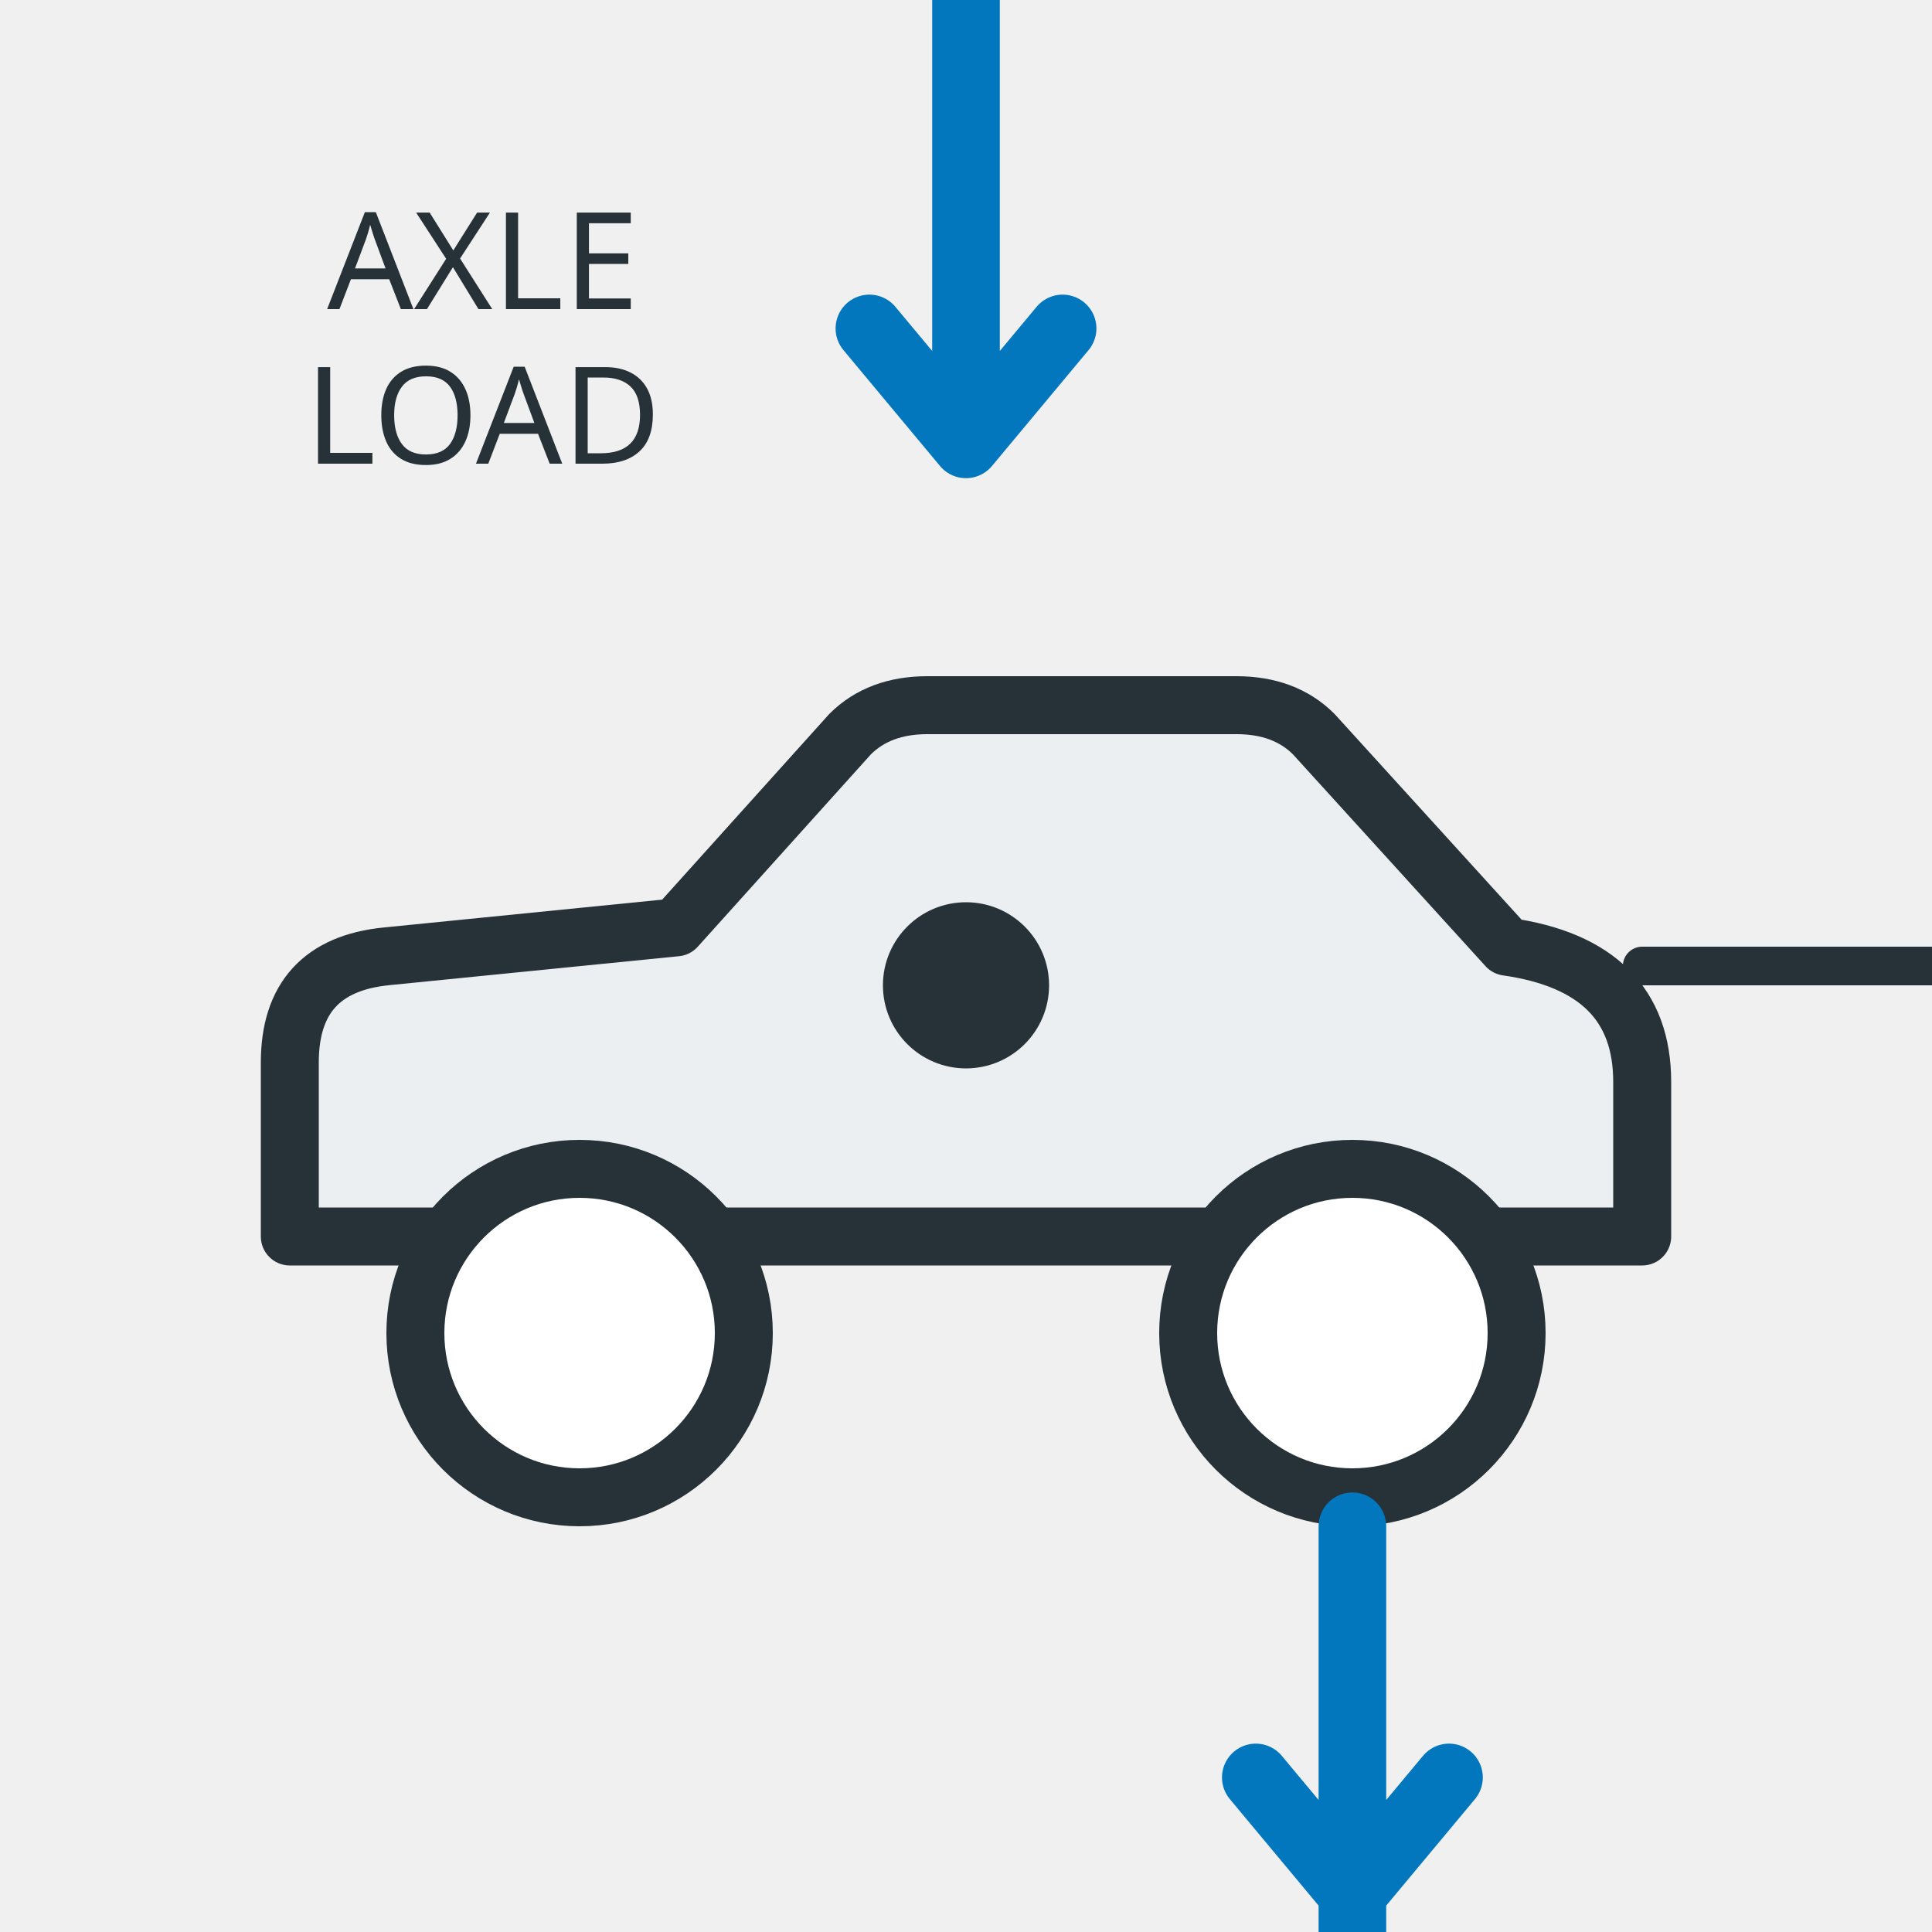
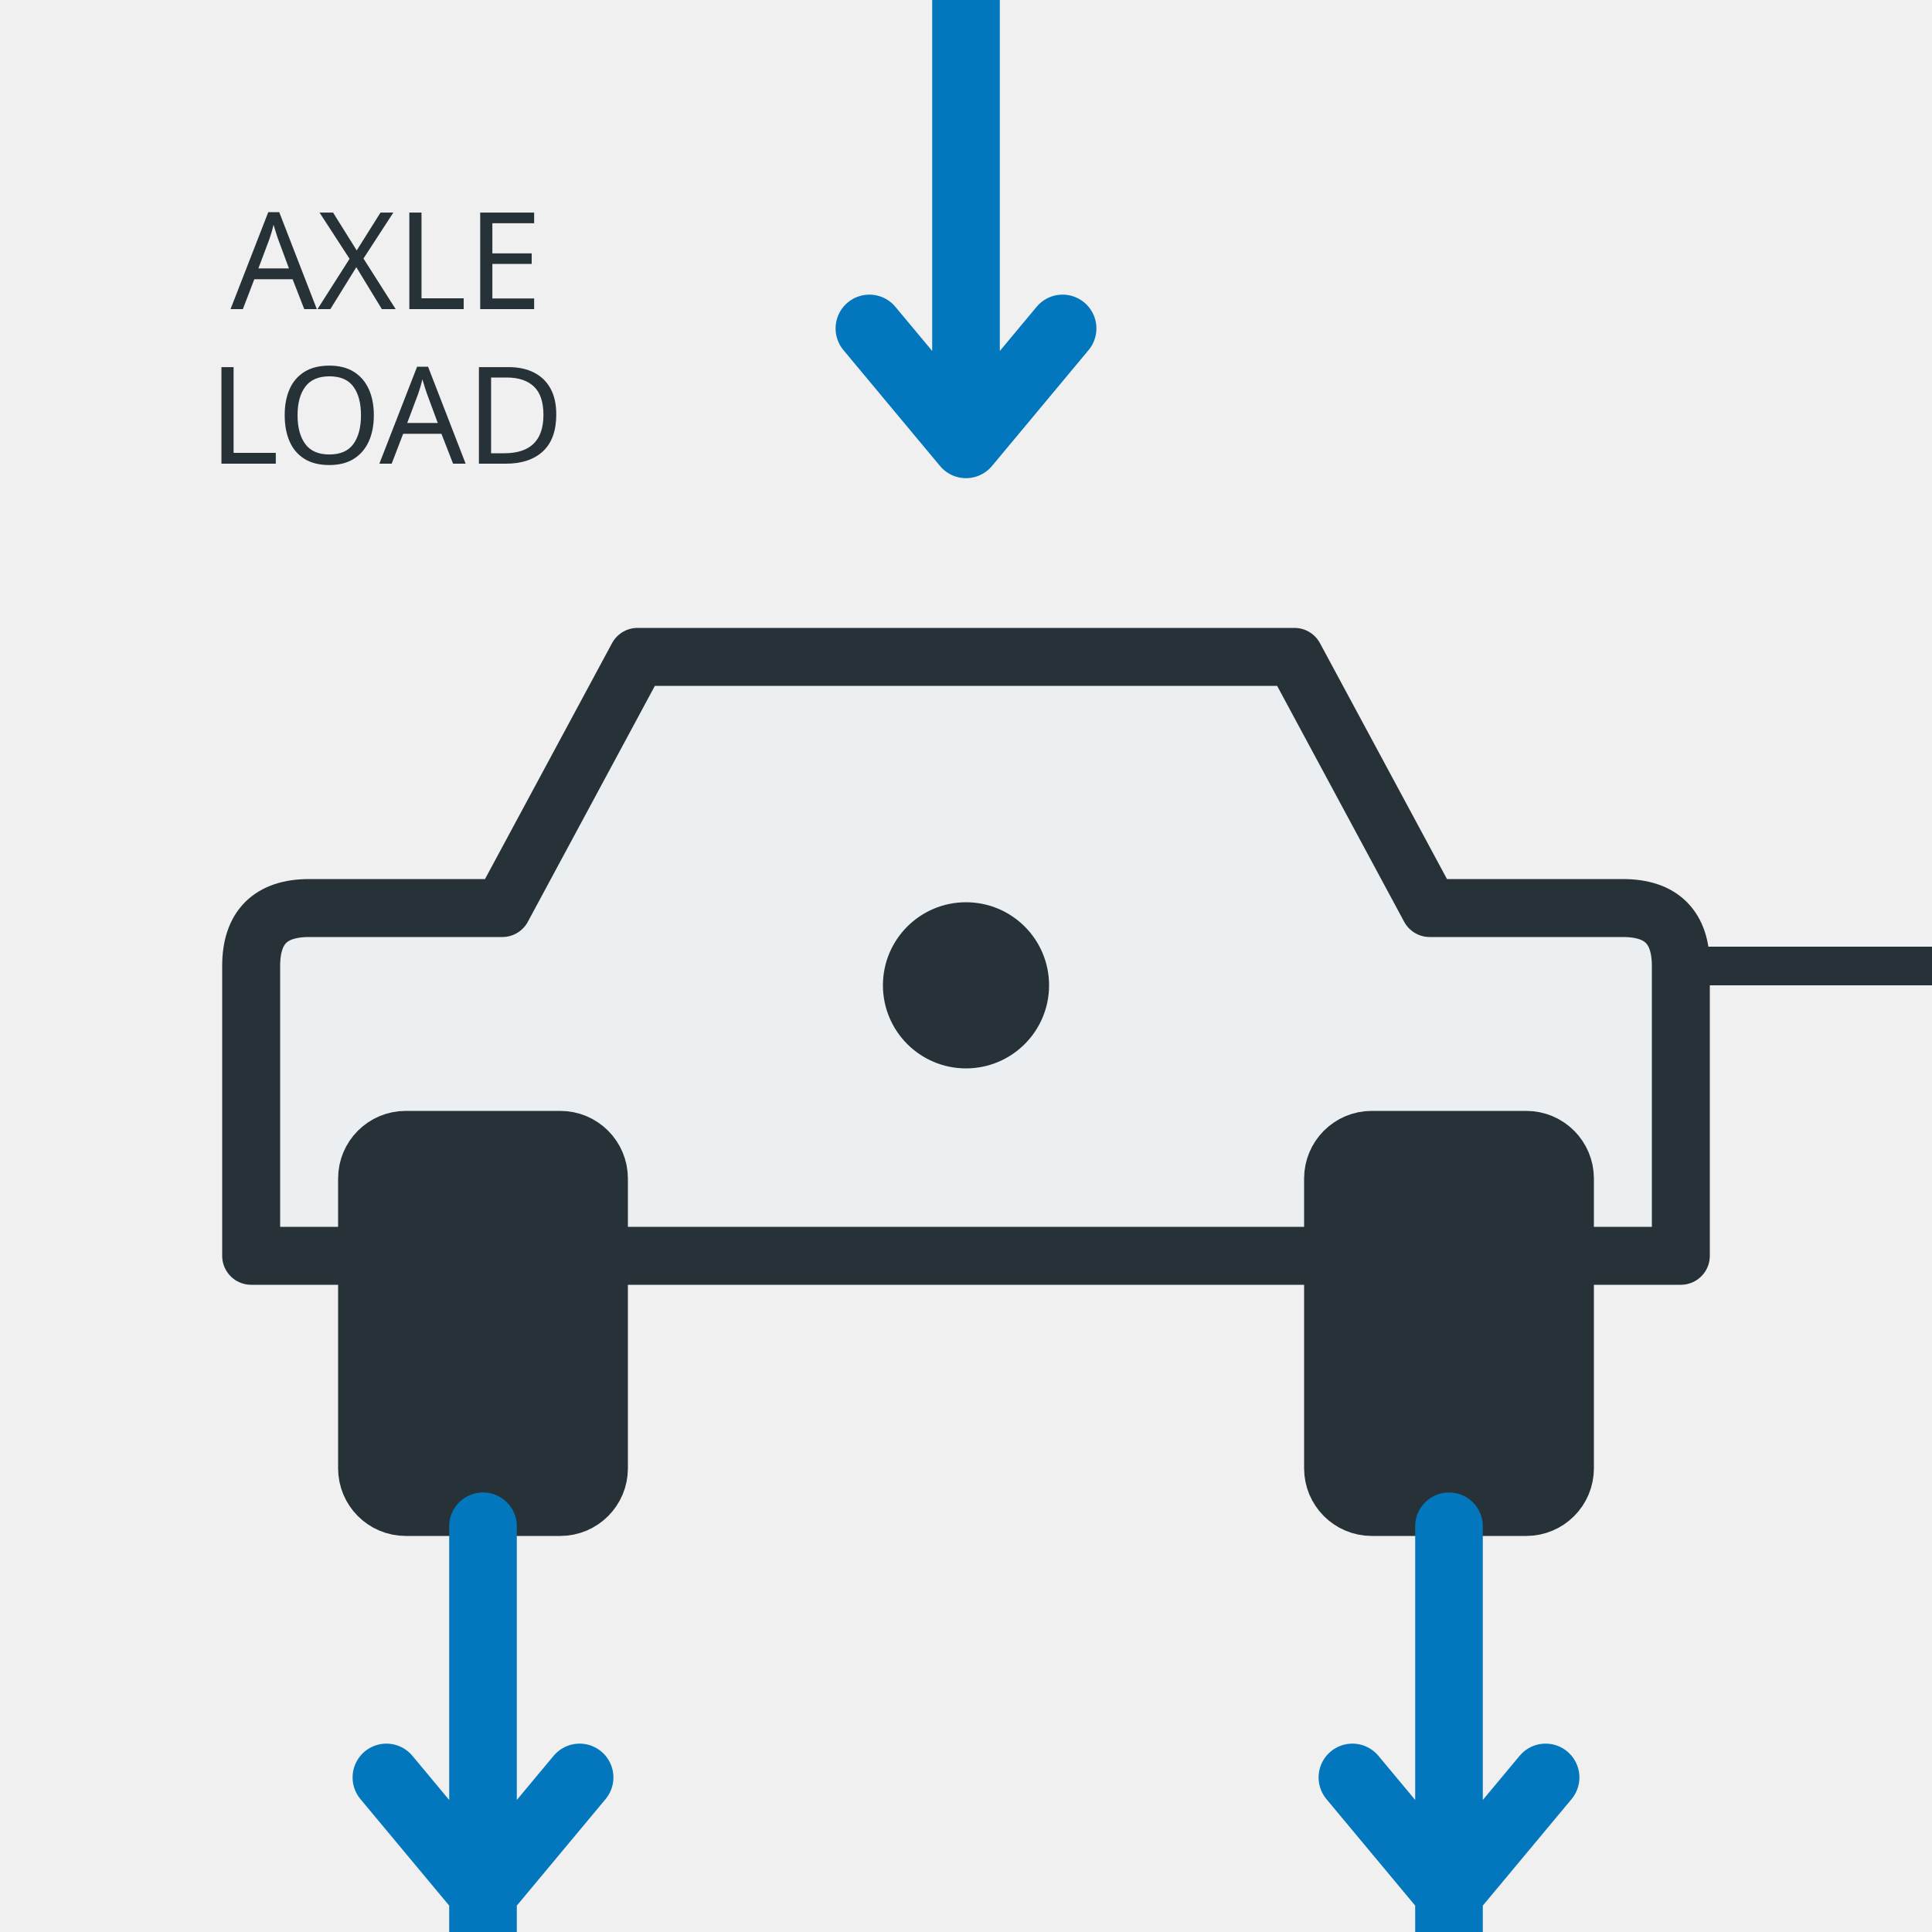
<svg xmlns="http://www.w3.org/2000/svg" viewBox="0 0 1000 1000">
  <g fill="none" stroke="#263238" stroke-width="30" stroke-linecap="round" stroke-linejoin="round">
    <path d="M500 0 V230 M450 170 L500 230 L550 170" stroke="#0277bd" stroke-width="35" />
-     <path d="M150 640 V550 Q150 500 200 495 L350 480 L440 380 Q455 365 480 365 H640 Q665 365 680 380 L780 490 Q850 500 850 560 V640 Z" fill="#eceff1" />
-     <circle cx="300" cy="690" r="85" fill="#ffffff" />
-     <circle cx="700" cy="690" r="85" fill="#ffffff" />
+     <path d="M130 650 V500 Q130 470 160 470 H260 L330 340 H670 L740 470 H840 Q870 470 870 500 V650 Z" fill="#eceff1" />
+     <rect x="190" y="590" width="120" height="190" rx="20" fill="#263238" />
+     <rect x="690" y="590" width="120" height="190" rx="20" fill="#263238" />
    <circle cx="500" cy="510" r="28" fill="#263238" />
-     <path d="M700 790 V1000 M650 920 L700 980 L750 920" stroke="#0277bd" stroke-width="35" />
-     <path d="M850 500 H1000" stroke-width="20" />
+     <path d="M250 790 V1000 M200 920 L250 980 L300 920" stroke="#0277bd" stroke-width="35" />
+     <path d="M750 790 V1000 M700 920 L750 980 L800 920" stroke="#0277bd" stroke-width="35" />
+     <path d="M870 500 H1000" stroke-width="20" />
  </g>
-   <text x="250" y="160" text-anchor="middle" font-family="sans-serif" font-size="70" fill="#263238">AXLE</text>
-   <text x="250" y="240" text-anchor="middle" font-family="sans-serif" font-size="70" fill="#263238">LOAD</text>
+   <text x="200" y="160" text-anchor="middle" font-family="sans-serif" font-size="70" fill="#263238">AXLE</text>
+   <text x="200" y="240" text-anchor="middle" font-family="sans-serif" font-size="70" fill="#263238">LOAD</text>
</svg>
